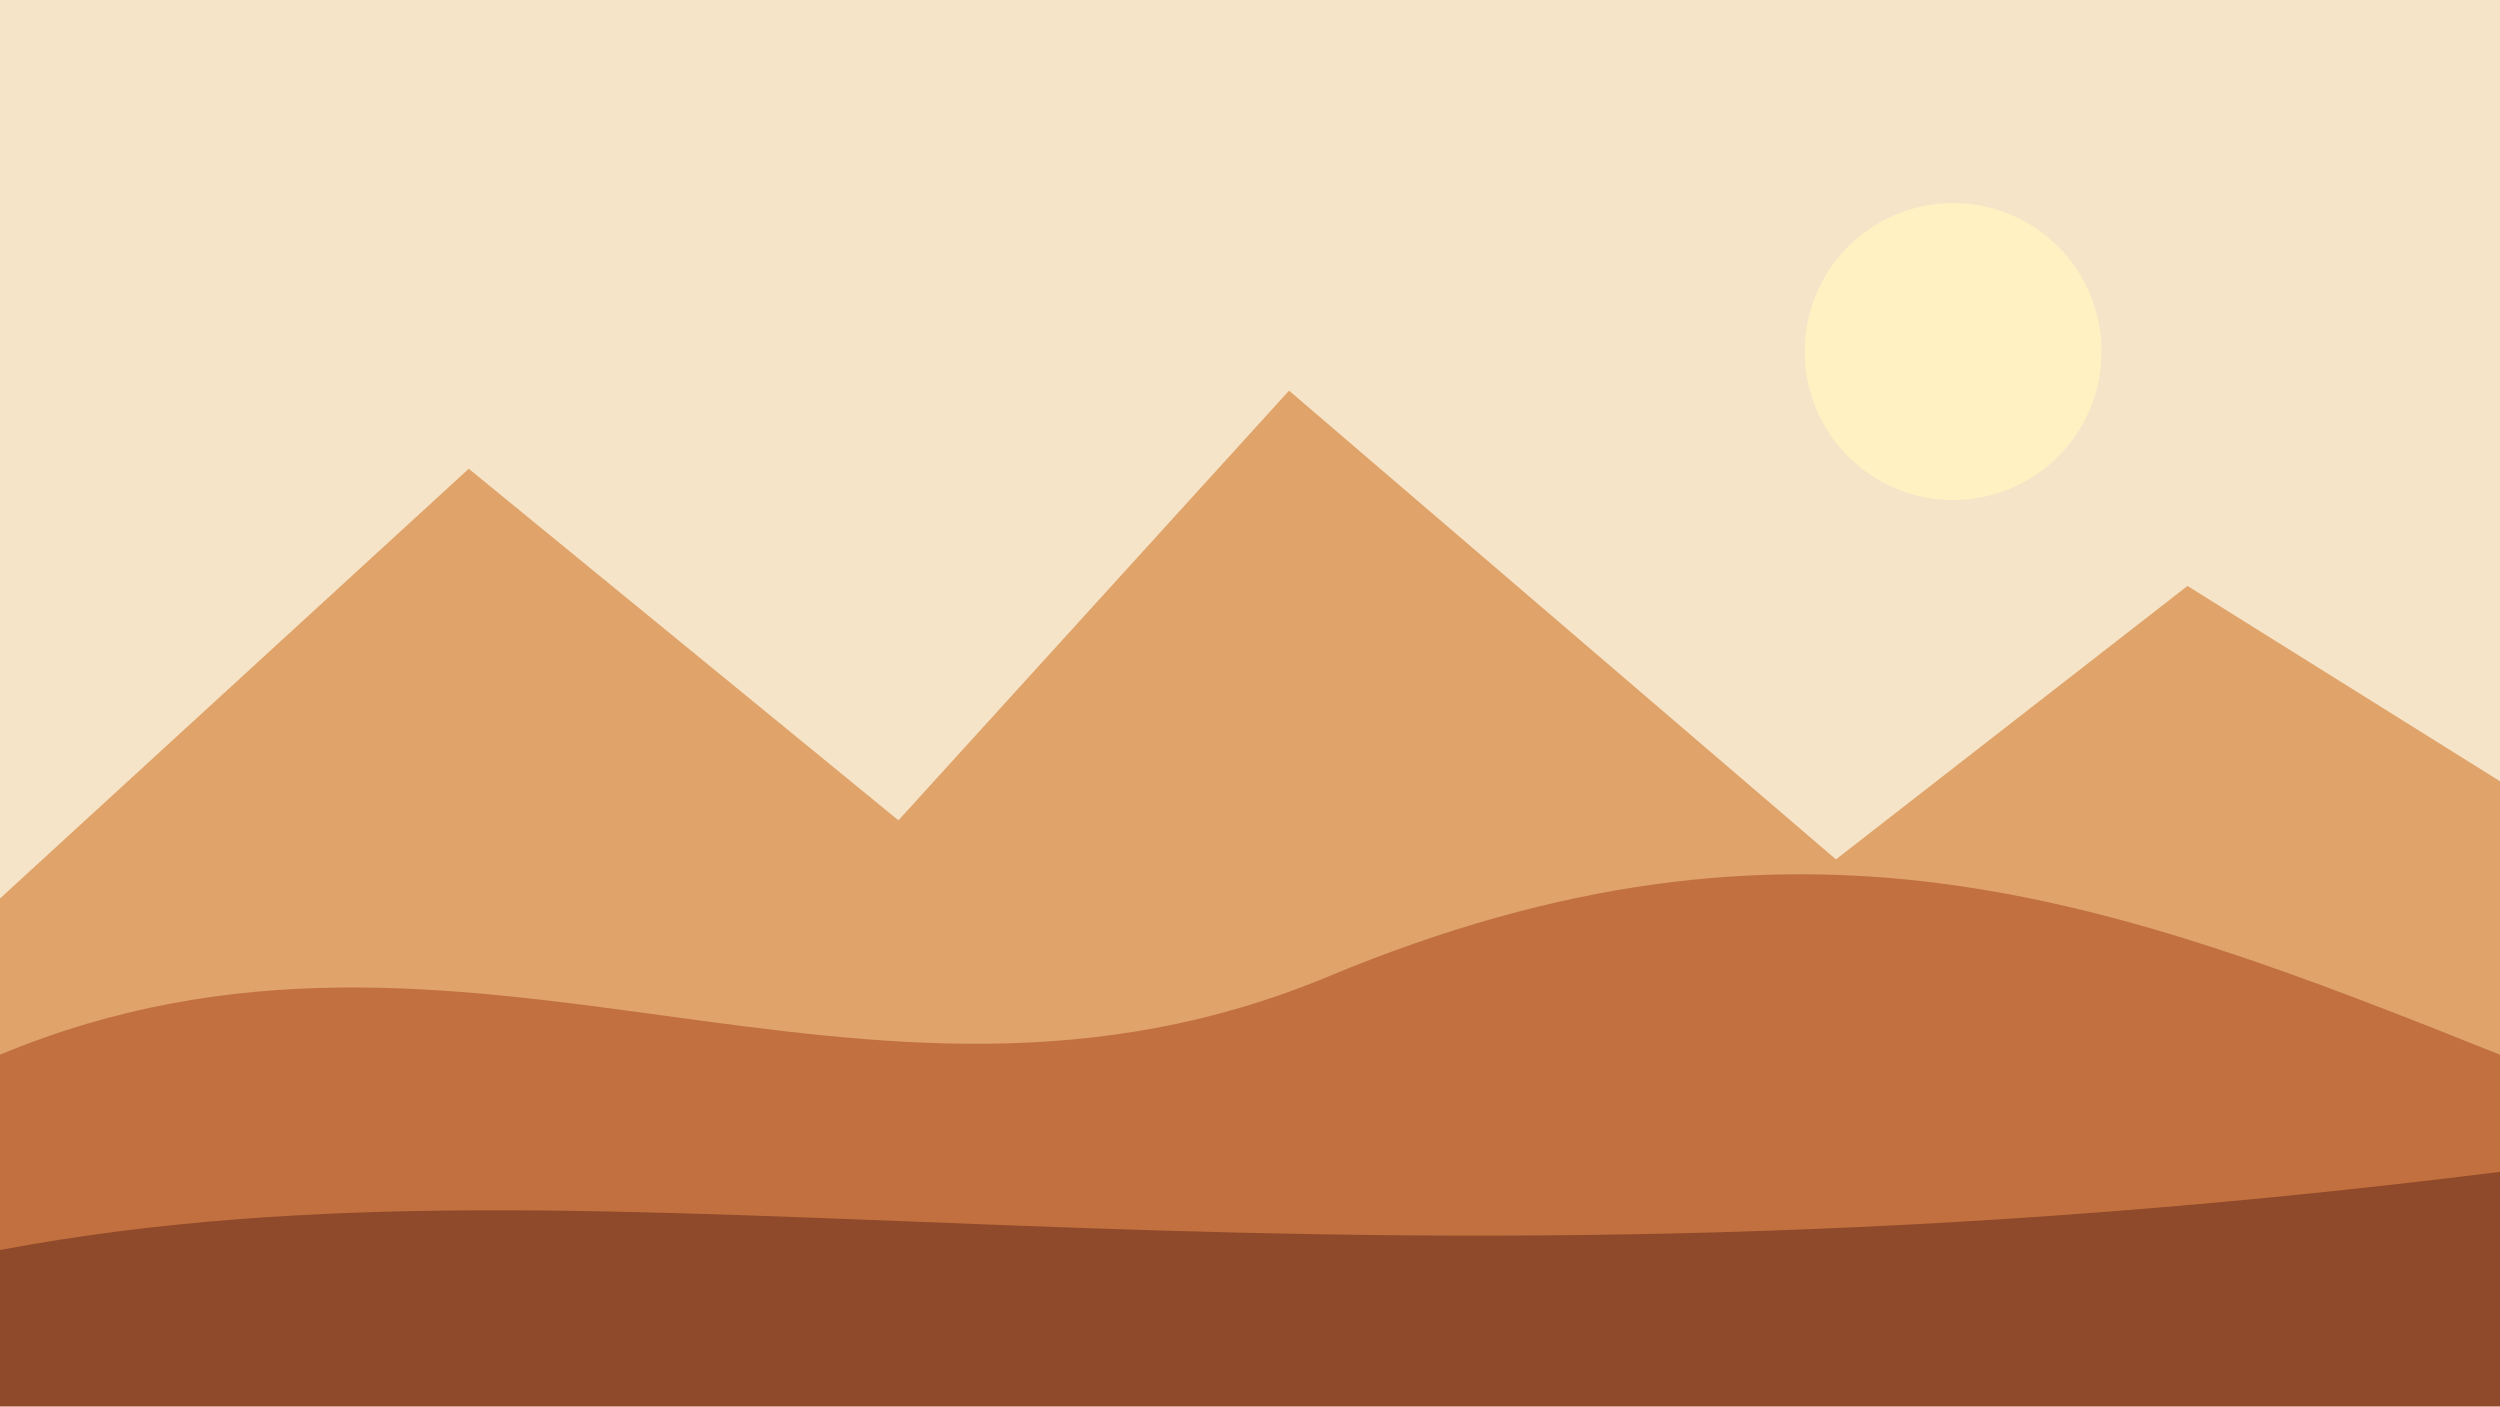
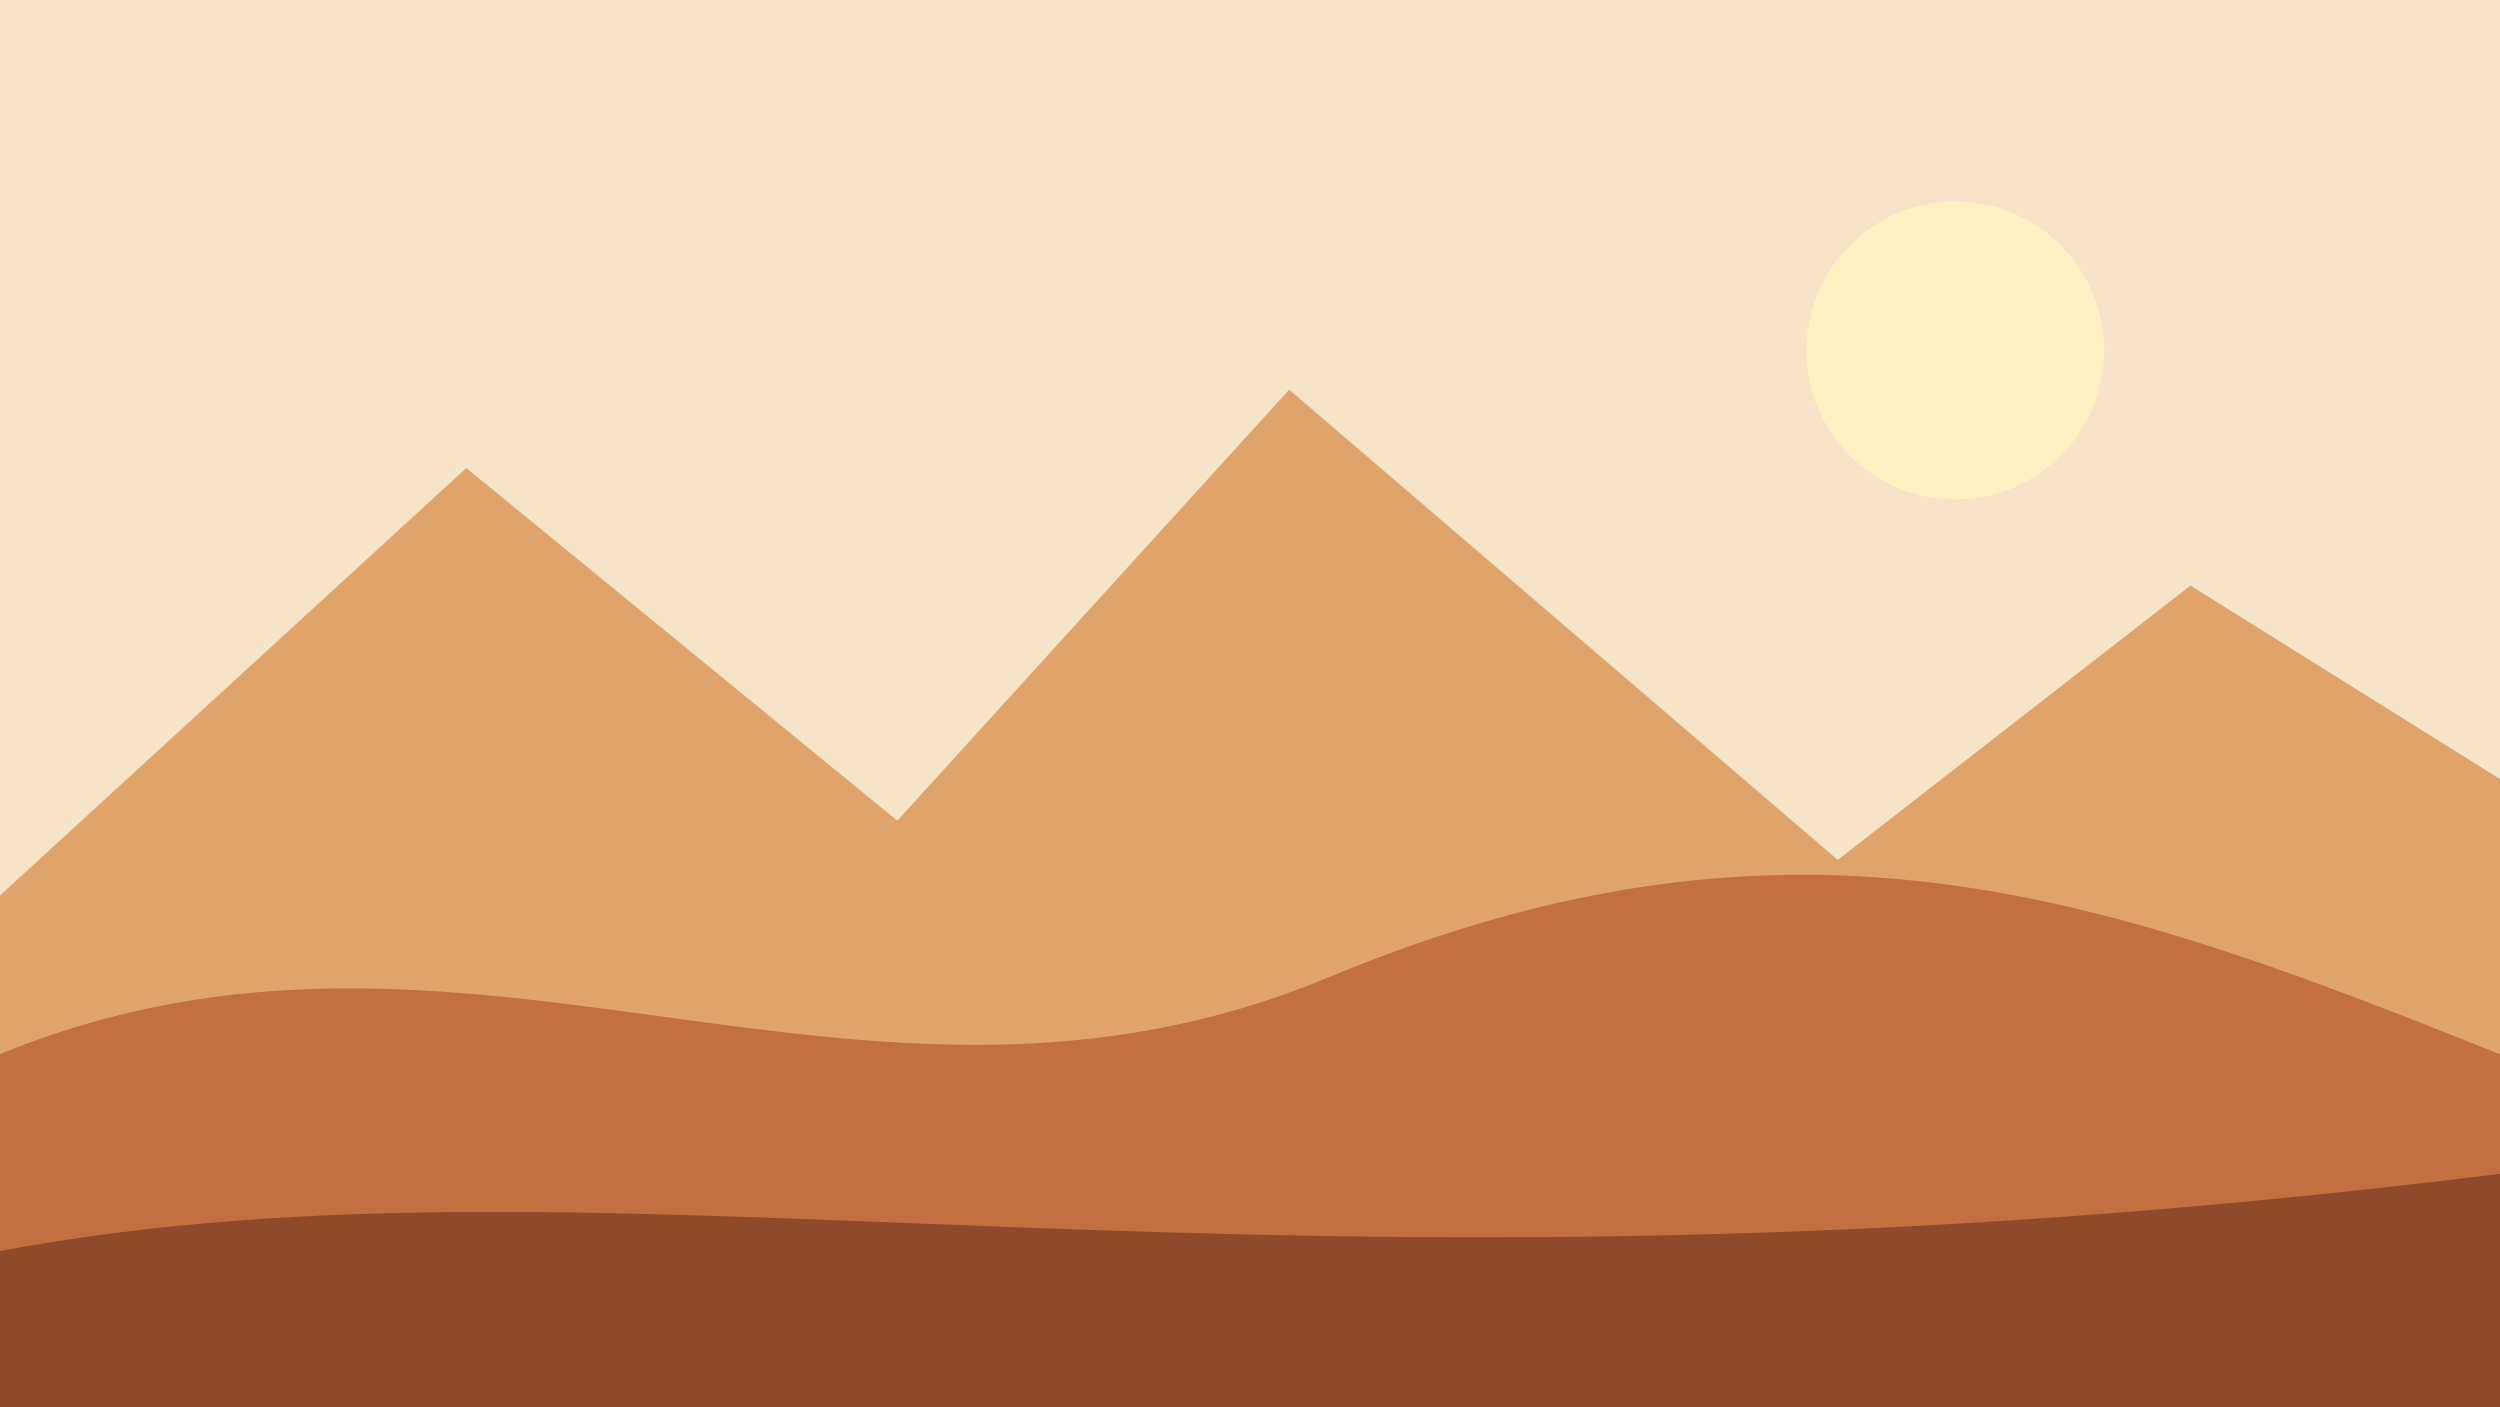
- <svg xmlns="http://www.w3.org/2000/svg" viewBox="0 0 640 360" width="640" height="360">
+ <svg xmlns="http://www.w3.org/2000/svg" viewBox="1 1 638 358" width="640" height="360">
  <rect width="640" height="360" fill="#f6e4c8" />
  <circle cx="500" cy="90" r="38" fill="#fff1c2" />
  <path d="M0 230 L120 120 L230 210 L330 100 L470 220 L560 150 L640 200 V360 H0Z" fill="#e0a46b" />
  <path d="M0 270 C120 220 220 300 340 250 S540 230 640 270 V360 H0Z" fill="#c2703f" />
  <path d="M0 320 C160 290 320 340 640 300 V360 H0Z" fill="#8e4a2a" />
</svg>
